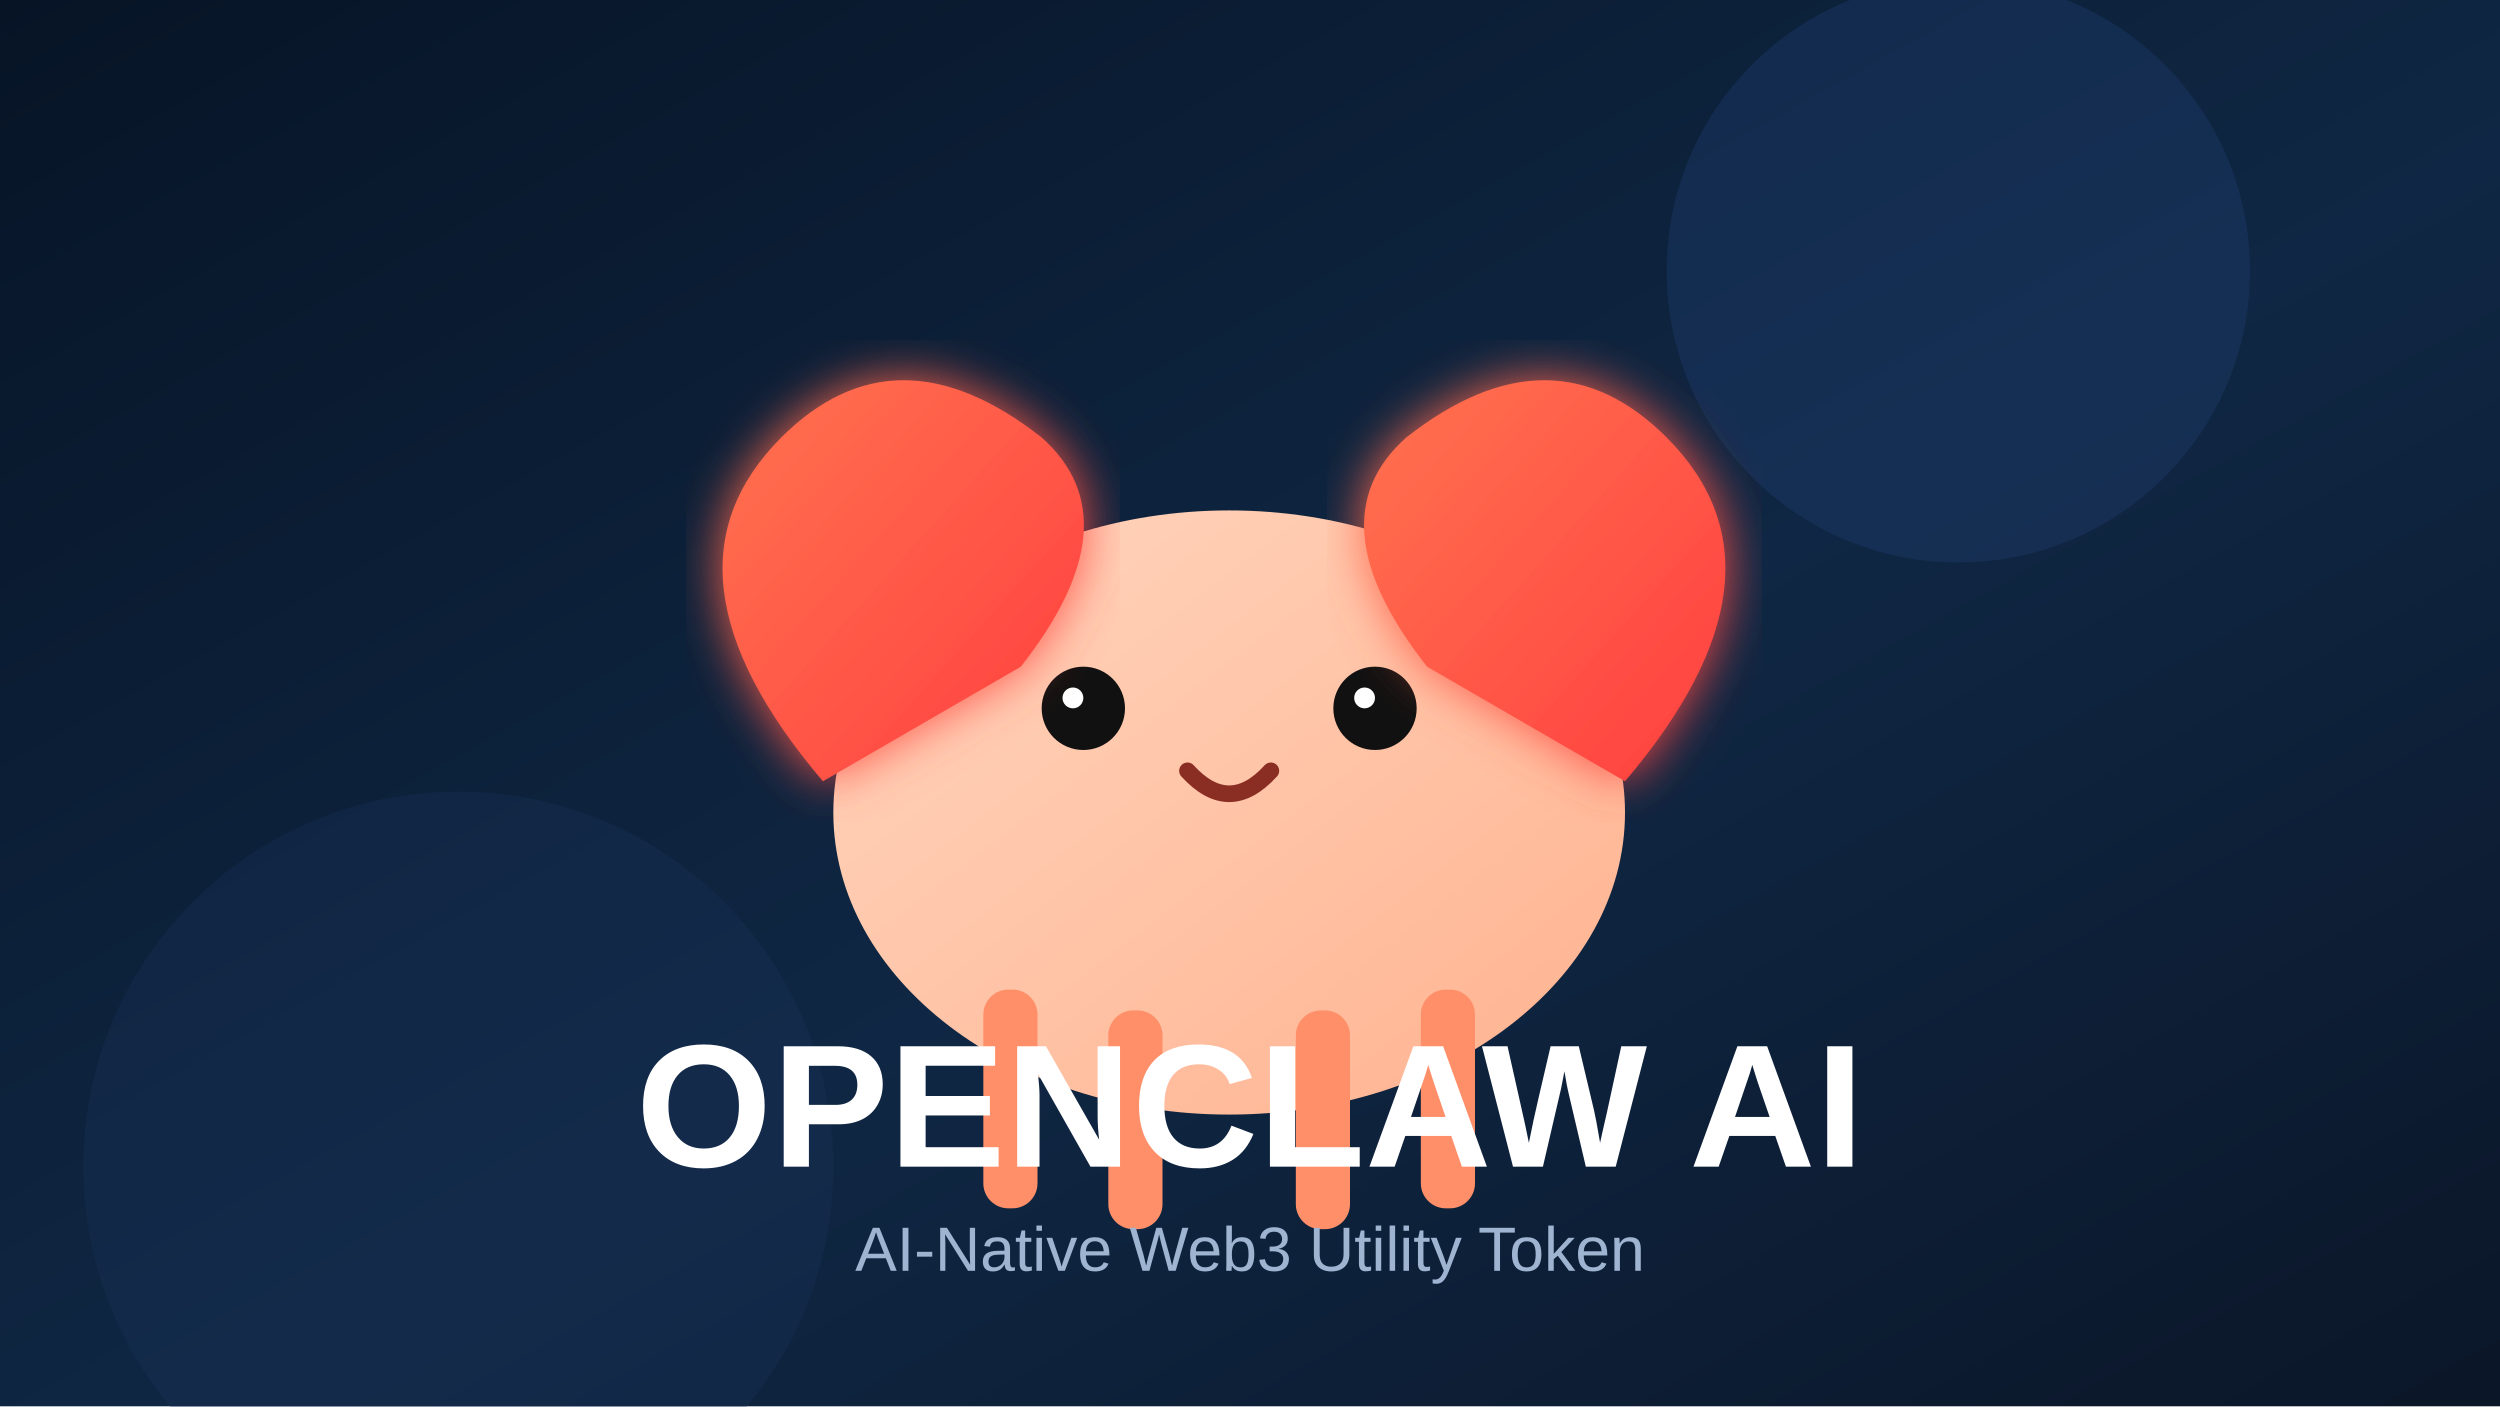
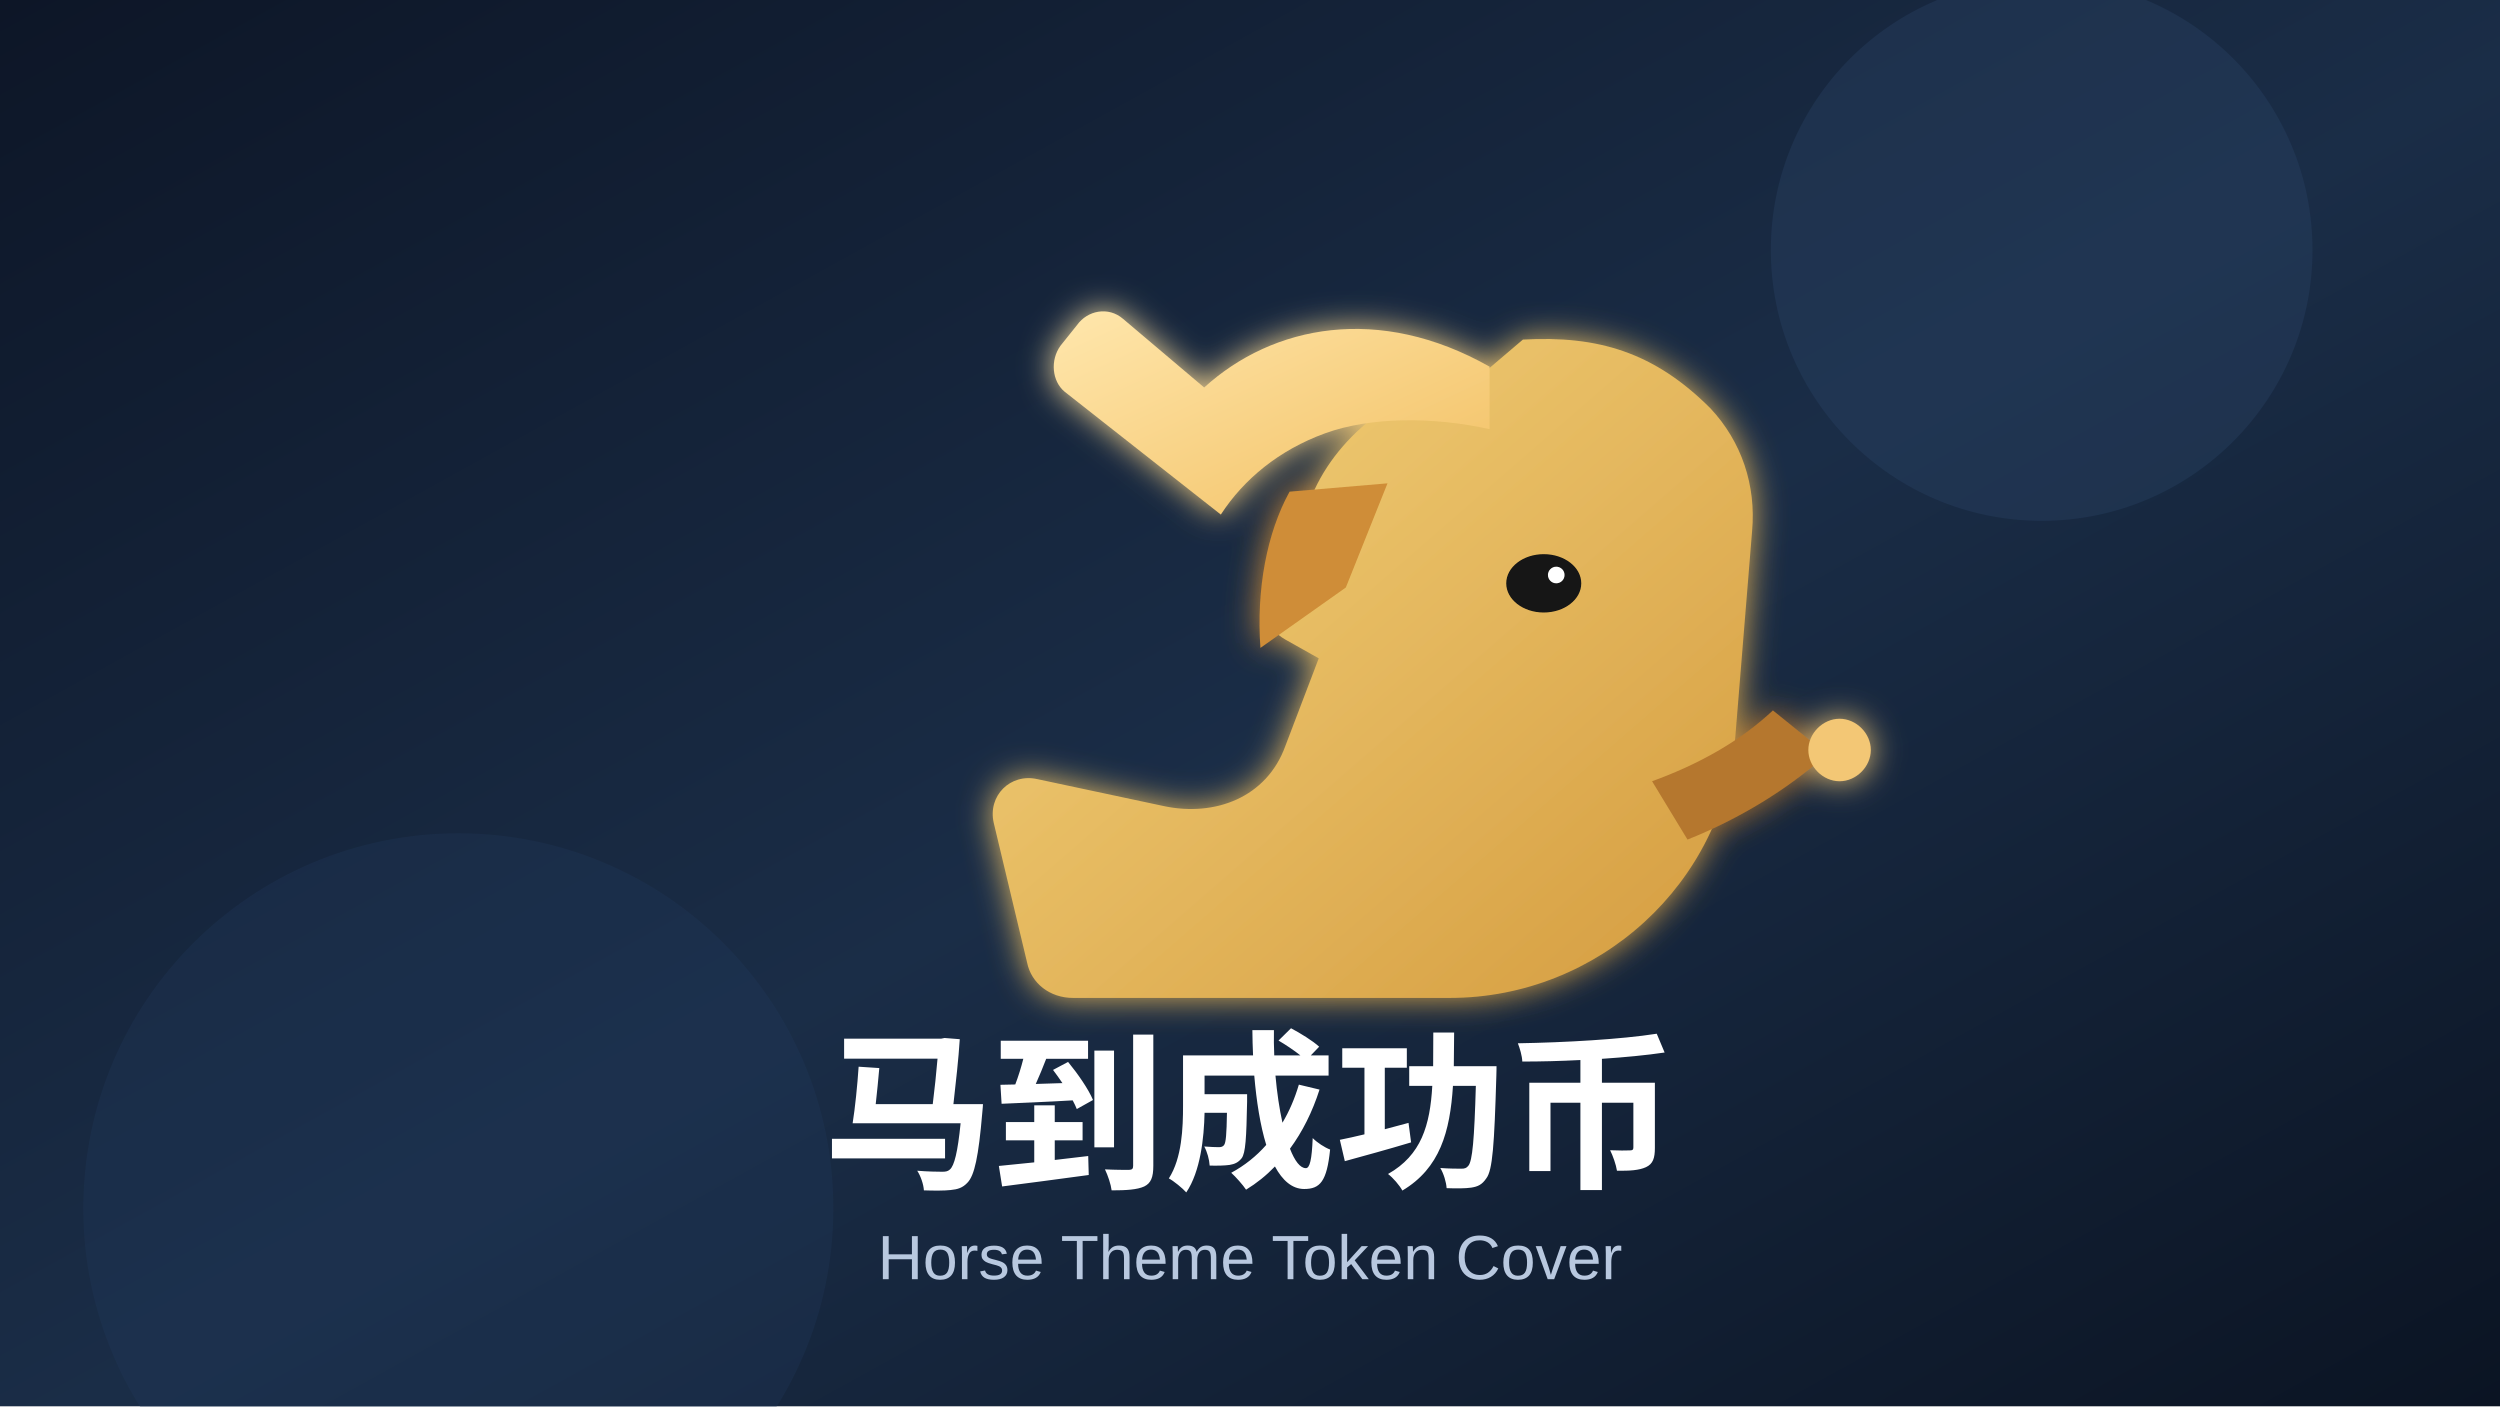
- <svg xmlns="http://www.w3.org/2000/svg" viewBox="0 0 1200 675" role="img" aria-label="OpenClaw AI logo">
+ <svg xmlns="http://www.w3.org/2000/svg" viewBox="0 0 1200 675" role="img" aria-label="Horse token cover">
  <defs>
    <linearGradient id="bg" x1="0" y1="0" x2="1" y2="1">
-       <stop offset="0%" stop-color="#071426" />
-       <stop offset="55%" stop-color="#0f2744" />
-       <stop offset="100%" stop-color="#0b1628" />
+       <stop offset="0%" stop-color="#0d1627" />
+       <stop offset="52%" stop-color="#1a2d47" />
+       <stop offset="100%" stop-color="#0b1423" />
    </linearGradient>
-     <linearGradient id="claw" x1="0" y1="0" x2="1" y2="1">
-       <stop offset="0%" stop-color="#ff7350" />
-       <stop offset="100%" stop-color="#ff3f3f" />
+     <linearGradient id="gold" x1="0" y1="0" x2="1" y2="1">
+       <stop offset="0%" stop-color="#f5d57f" />
+       <stop offset="100%" stop-color="#d49b3e" />
    </linearGradient>
-     <linearGradient id="shell" x1="0" y1="0" x2="1" y2="1">
-       <stop offset="0%" stop-color="#ffd6bf" />
-       <stop offset="100%" stop-color="#ffb28f" />
+     <linearGradient id="mane" x1="0" y1="0" x2="1" y2="1">
+       <stop offset="0%" stop-color="#ffe7ad" />
+       <stop offset="100%" stop-color="#f2bf61" />
    </linearGradient>
    <filter id="glow">
-       <feGaussianBlur stdDeviation="12" result="blur" />
+       <feGaussianBlur stdDeviation="8" result="blur" />
      <feMerge>
        <feMergeNode in="blur" />
        <feMergeNode in="SourceGraphic" />
      </feMerge>
    </filter>
  </defs>
  <rect width="1200" height="675" fill="url(#bg)" />
-   <circle cx="940" cy="130" r="140" fill="#1f3f72" opacity="0.35" />
-   <circle cx="220" cy="560" r="180" fill="#1a325a" opacity="0.30" />
-   <g transform="translate(220 120)">
-     <ellipse cx="370" cy="270" rx="190" ry="145" fill="url(#shell)" />
-     <circle cx="300" cy="220" r="20" fill="#111" />
-     <circle cx="440" cy="220" r="20" fill="#111" />
-     <circle cx="295" cy="215" r="5" fill="#fff" />
-     <circle cx="435" cy="215" r="5" fill="#fff" />
-     <path d="M350 250 q20 22 40 0" stroke="#8a2d23" stroke-width="8" fill="none" stroke-linecap="round" />
-     <path d="M175 255 q-85 -100 -20 -165 q55 -55 125 0 q45 40 -10 110 z" fill="url(#claw)" filter="url(#glow)" />
-     <path d="M560 255 q85 -100 20 -165 q-55 -55 -125 0 q-45 40 10 110 z" fill="url(#claw)" filter="url(#glow)" />
-     <rect x="252" y="355" width="26" height="105" rx="12" fill="#ff8f69" />
-     <rect x="312" y="365" width="26" height="105" rx="12" fill="#ff8f69" />
-     <rect x="402" y="365" width="26" height="105" rx="12" fill="#ff8f69" />
-     <rect x="462" y="355" width="26" height="105" rx="12" fill="#ff8f69" />
+   <circle cx="980" cy="120" r="130" fill="#2a4468" opacity="0.35" />
+   <circle cx="220" cy="580" r="180" fill="#213a5f" opacity="0.28" />
+   <g transform="translate(255 110)" filter="url(#glow)">
+     <path d="M456 70c-34 3-66 25-80 55l-22 49c-4 8-1 18 8 23l16 9-16 42c-9 25-34 34-58 29l-61-13c-13-3-24 8-21 21l16 67c2 10 11 17 22 17h181c71 0 132-55 137-126l8-98c2-22-5-43-20-59-27-27-54-35-90-33z" fill="url(#gold)" />
+     <path d="M364 126c-11 20-16 47-14 75l41-29 20-50z" fill="#cf8d37" />
+     <path d="M460 66c-53-30-104-20-137 10l-39-33c-7-6-17-4-22 3l-8 10c-5 7-4 17 2 22l75 59c11-17 28-31 50-39 22-8 52-8 79-2z" fill="url(#mane)" />
+     <ellipse cx="486" cy="170" rx="18" ry="14" fill="#121212" />
+     <circle cx="492" cy="166" r="4" fill="#fff" />
+     <path d="M622 252c-19 17-42 31-67 41l-17-28c22-8 42-19 58-34z" fill="#b5772e" />
+     <path d="M628 235c8 0 15 7 15 15s-7 15-15 15-15-7-15-15 7-15 15-15z" fill="#f3c774" />
  </g>
-   <text x="600" y="560" text-anchor="middle" fill="#ffffff" font-size="84" font-family="Segoe UI, Arial, sans-serif" font-weight="700">OPENCLAW AI</text>
-   <text x="600" y="610" text-anchor="middle" fill="#9fb4d1" font-size="30" font-family="Segoe UI, Arial, sans-serif">AI-Native Web3 Utility Token</text>
+   <text x="600" y="564" text-anchor="middle" fill="#ffffff" font-size="82" font-family="Segoe UI, Arial, sans-serif" font-weight="700">马到成功币</text>
+   <text x="600" y="614" text-anchor="middle" fill="#b8c8df" font-size="30" font-family="Segoe UI, Arial, sans-serif">Horse Theme Token Cover</text>
</svg>
